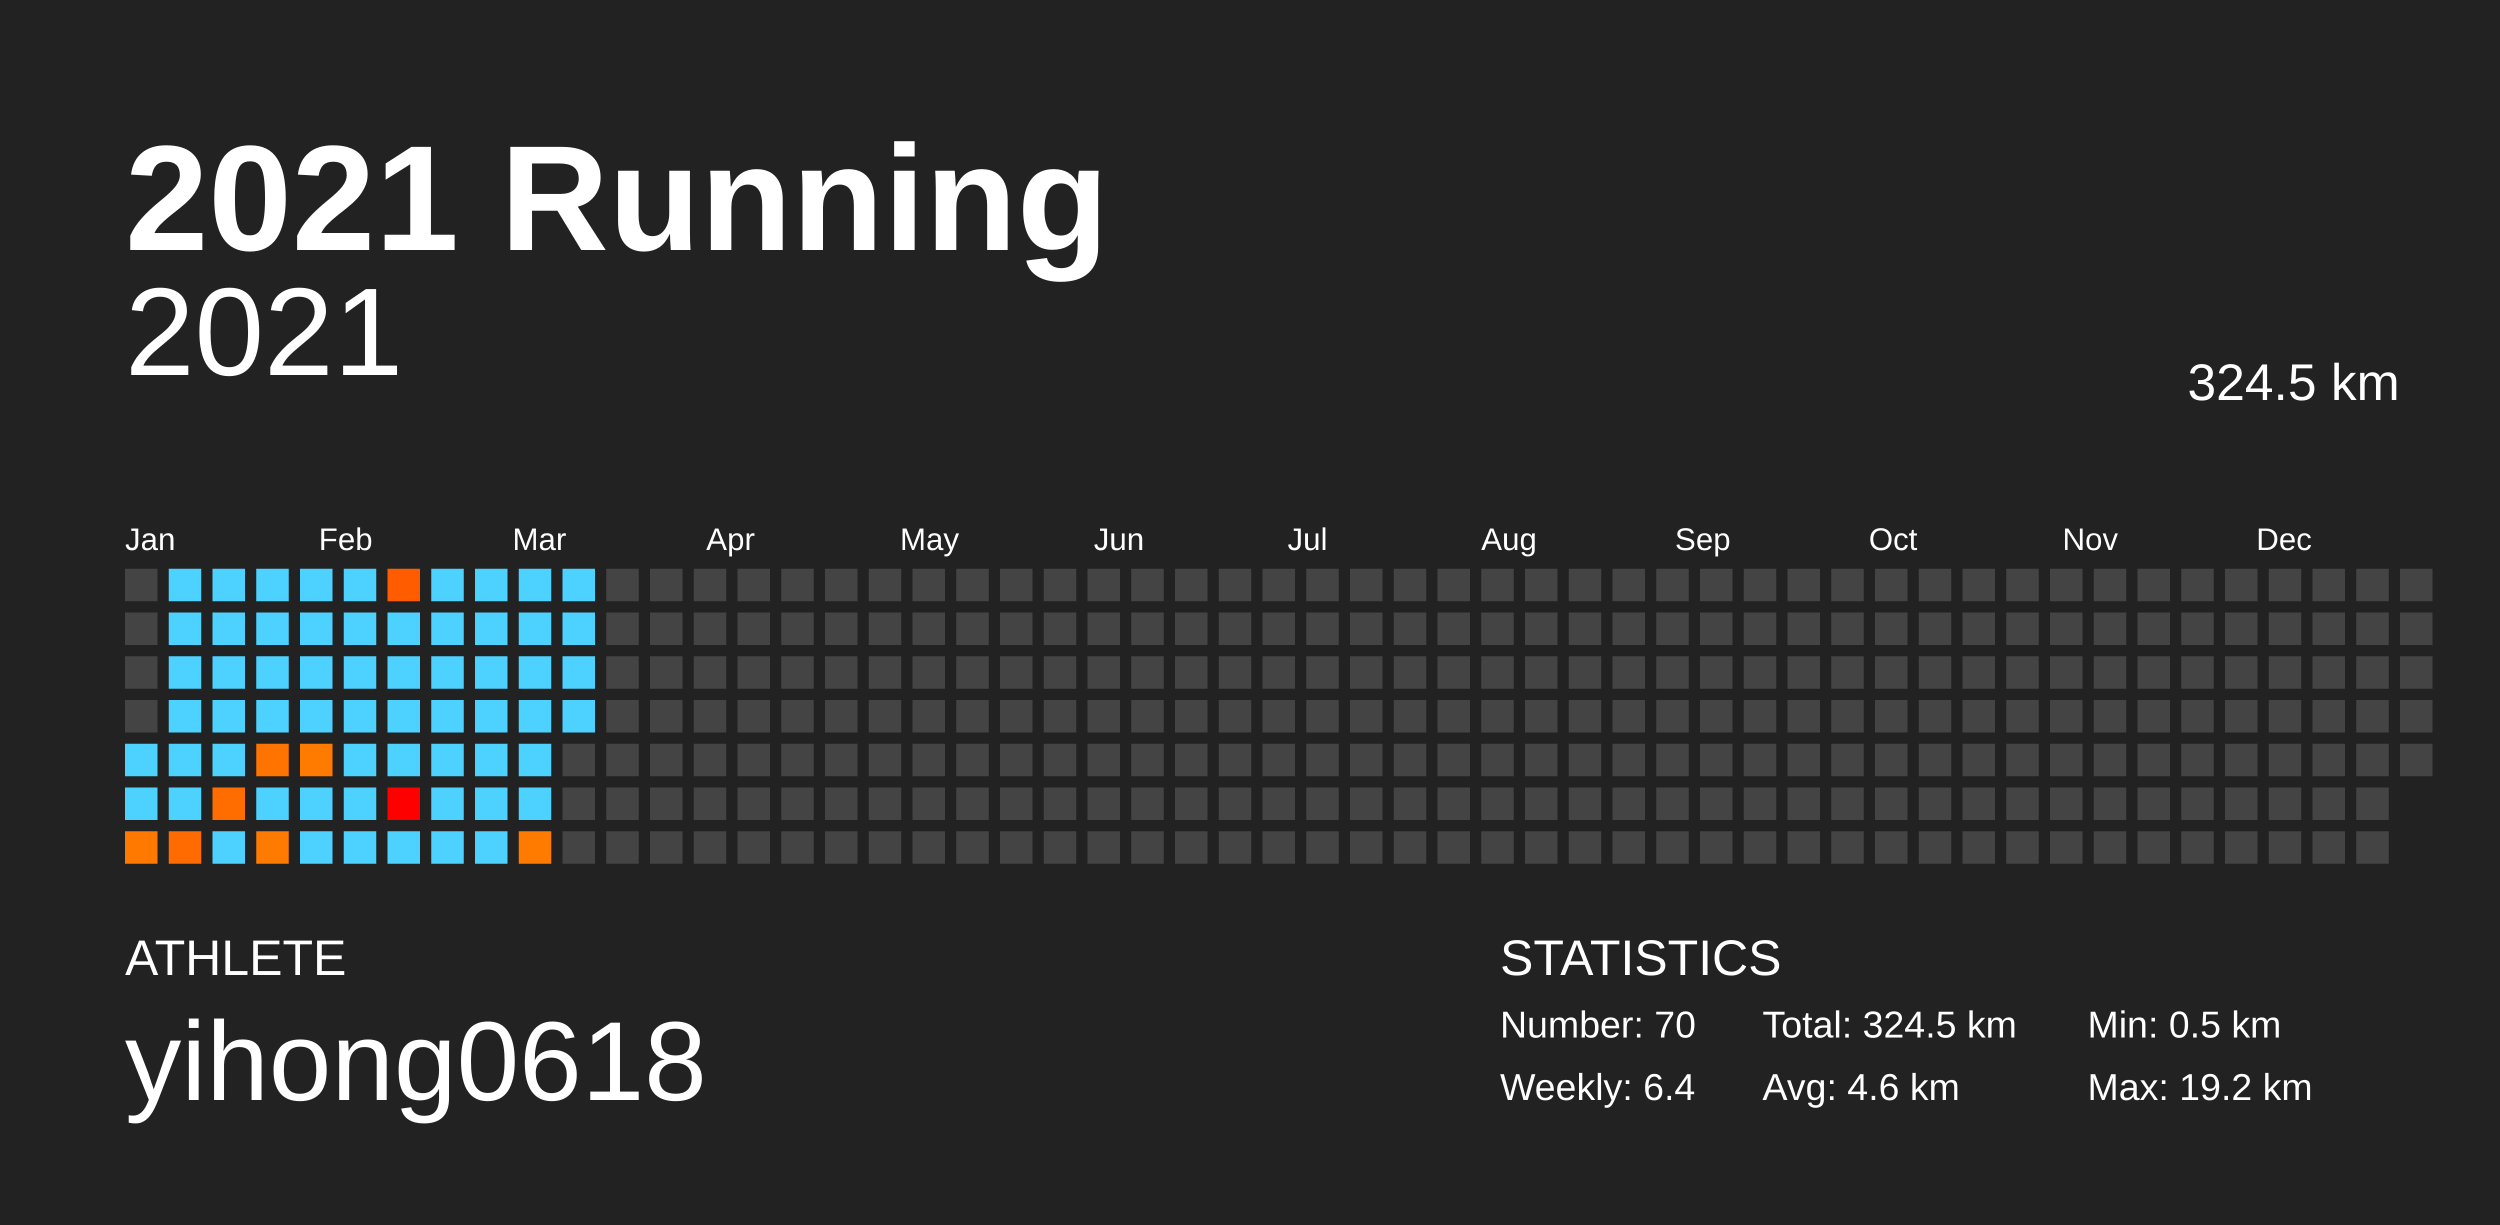
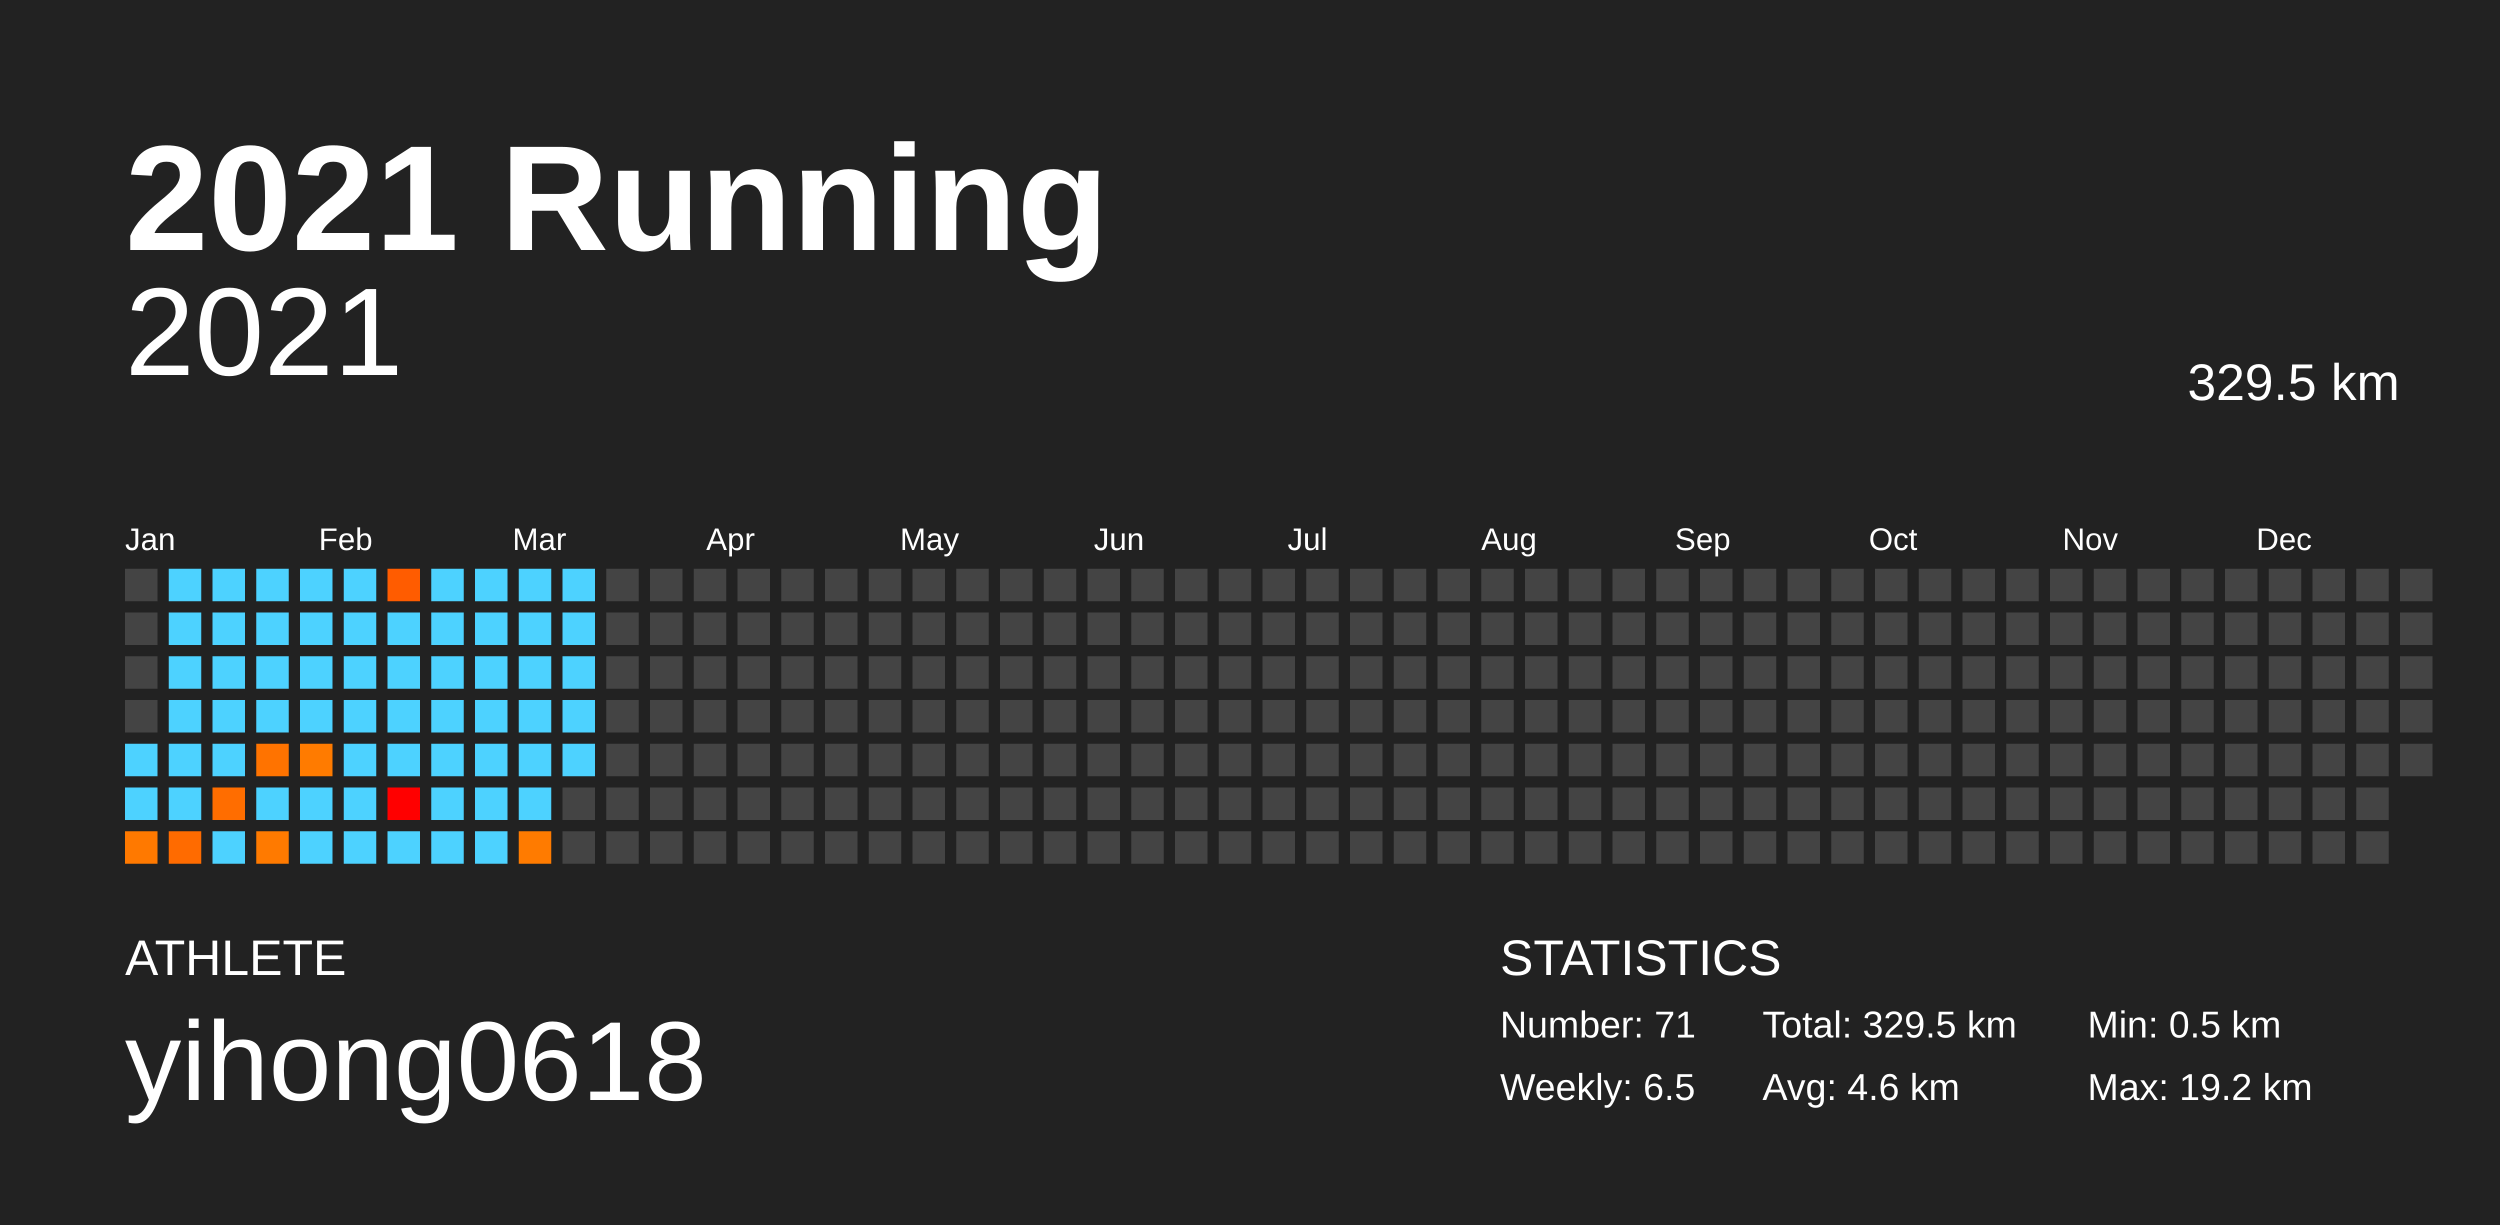
<svg xmlns="http://www.w3.org/2000/svg" baseProfile="full" height="98mm" version="1.1" viewBox="0,0,200,98" width="200mm">
  <defs />
  <rect fill="#222222" height="98" width="200" x="0" y="0" />
  <text fill="#FFFFFF" style="font-size:12px; font-family:Arial; font-weight:bold;" x="10" y="20">2021 Running</text>
  <text fill="#FFFFFF" style="font-size:4px; font-family:Arial" x="10" y="78">ATHLETE</text>
  <text fill="#FFFFFF" style="font-size:9px; font-family:Arial" x="10" y="88">yihong0618</text>
  <text fill="#FFFFFF" style="font-size:4px; font-family:Arial" x="120" y="78">STATISTICS</text>
-   <text fill="#FFFFFF" style="font-size:3px; font-family:Arial" x="120" y="83">Number: 70</text>
-   <text fill="#FFFFFF" style="font-size:3px; font-family:Arial" x="120" y="88">Weekly: 6.4</text>
-   <text fill="#FFFFFF" style="font-size:3px; font-family:Arial" x="141" y="83">Total: 324.5 km</text>
+   <text fill="#FFFFFF" style="font-size:3px; font-family:Arial" x="120" y="83">Number: 71</text>
+   <text fill="#FFFFFF" style="font-size:3px; font-family:Arial" x="120" y="88">Weekly: 6.5</text>
+   <text fill="#FFFFFF" style="font-size:3px; font-family:Arial" x="141" y="83">Total: 329.5 km</text>
  <text fill="#FFFFFF" style="font-size:3px; font-family:Arial" x="141" y="88">Avg: 4.6 km</text>
  <text fill="#FFFFFF" style="font-size:3px; font-family:Arial" x="167" y="83">Min: 0.5 km</text>
  <text fill="#FFFFFF" style="font-size:3px; font-family:Arial" x="167" y="88">Max: 19.2 km</text>
  <text alignment-baseline="hanging" fill="#FFFFFF" style="font-size:10.0px; font-family:Arial;" x="10" y="30">2021</text>
-   <text alignment-baseline="hanging" fill="#FFFFFF" style="font-size:4.125px; font-family:Arial;" x="175" y="32">324.5 km</text>
+   <text alignment-baseline="hanging" fill="#FFFFFF" style="font-size:4.125px; font-family:Arial;" x="175" y="32">329.5 km</text>
  <text fill="#FFFFFF" style="font-size:2.5px; font-family:Arial" x="10.0" y="44">Jan</text>
  <text fill="#FFFFFF" style="font-size:2.5px; font-family:Arial" x="25.5" y="44">Feb</text>
  <text fill="#FFFFFF" style="font-size:2.5px; font-family:Arial" x="41.0" y="44">Mar</text>
  <text fill="#FFFFFF" style="font-size:2.5px; font-family:Arial" x="56.5" y="44">Apr</text>
  <text fill="#FFFFFF" style="font-size:2.5px; font-family:Arial" x="72.0" y="44">May</text>
  <text fill="#FFFFFF" style="font-size:2.5px; font-family:Arial" x="87.5" y="44">Jun</text>
  <text fill="#FFFFFF" style="font-size:2.5px; font-family:Arial" x="103.0" y="44">Jul</text>
  <text fill="#FFFFFF" style="font-size:2.5px; font-family:Arial" x="118.5" y="44">Aug</text>
  <text fill="#FFFFFF" style="font-size:2.5px; font-family:Arial" x="134.0" y="44">Sep</text>
  <text fill="#FFFFFF" style="font-size:2.5px; font-family:Arial" x="149.5" y="44">Oct</text>
  <text fill="#FFFFFF" style="font-size:2.5px; font-family:Arial" x="165.0" y="44">Nov</text>
  <text fill="#FFFFFF" style="font-size:2.5px; font-family:Arial" x="180.5" y="44">Dec</text>
  <rect fill="#444444" height="2.6" width="2.6" x="10.0" y="45.5" />
  <rect fill="#444444" height="2.6" width="2.6" x="10.0" y="49.0" />
  <rect fill="#444444" height="2.6" width="2.6" x="10.0" y="52.5" />
  <rect fill="#444444" height="2.6" width="2.6" x="10.0" y="56.0" />
  <rect fill="#4dd2ff" height="2.6" width="2.6" x="10.0" y="59.5" />
  <rect fill="#4dd2ff" height="2.6" width="2.6" x="10.0" y="63.0" />
  <rect fill="#ff7900" height="2.6" width="2.6" x="10.0" y="66.5" />
  <rect fill="#4dd2ff" height="2.6" width="2.6" x="13.5" y="45.5" />
  <rect fill="#4dd2ff" height="2.6" width="2.6" x="13.5" y="49.0" />
  <rect fill="#4dd2ff" height="2.6" width="2.6" x="13.5" y="52.5" />
  <rect fill="#4dd2ff" height="2.6" width="2.6" x="13.5" y="56.0" />
  <rect fill="#4dd2ff" height="2.6" width="2.6" x="13.5" y="59.5" />
  <rect fill="#4dd2ff" height="2.6" width="2.6" x="13.5" y="63.0" />
  <rect fill="#ff6b00" height="2.6" width="2.6" x="13.5" y="66.5" />
  <rect fill="#4dd2ff" height="2.6" width="2.6" x="17.0" y="45.5" />
  <rect fill="#4dd2ff" height="2.6" width="2.6" x="17.0" y="49.0" />
  <rect fill="#4dd2ff" height="2.6" width="2.6" x="17.0" y="52.5" />
  <rect fill="#4dd2ff" height="2.6" width="2.6" x="17.0" y="56.0" />
  <rect fill="#4dd2ff" height="2.6" width="2.6" x="17.0" y="59.5" />
  <rect fill="#ff6d00" height="2.6" width="2.6" x="17.0" y="63.0" />
  <rect fill="#4dd2ff" height="2.6" width="2.6" x="17.0" y="66.5" />
  <rect fill="#4dd2ff" height="2.6" width="2.6" x="20.5" y="45.5" />
  <rect fill="#4dd2ff" height="2.6" width="2.6" x="20.5" y="49.0" />
  <rect fill="#4dd2ff" height="2.6" width="2.6" x="20.5" y="52.5" />
  <rect fill="#4dd2ff" height="2.6" width="2.6" x="20.5" y="56.0" />
  <rect fill="#ff7300" height="2.6" width="2.6" x="20.5" y="59.5" />
  <rect fill="#4dd2ff" height="2.6" width="2.6" x="20.5" y="63.0" />
  <rect fill="#ff7a00" height="2.6" width="2.6" x="20.5" y="66.5" />
  <rect fill="#4dd2ff" height="2.6" width="2.6" x="24.0" y="45.5" />
  <rect fill="#4dd2ff" height="2.6" width="2.6" x="24.0" y="49.0" />
  <rect fill="#4dd2ff" height="2.6" width="2.6" x="24.0" y="52.5" />
  <rect fill="#4dd2ff" height="2.6" width="2.6" x="24.0" y="56.0" />
  <rect fill="#ff7b00" height="2.6" width="2.6" x="24.0" y="59.5" />
  <rect fill="#4dd2ff" height="2.6" width="2.6" x="24.0" y="63.0" />
  <rect fill="#4dd2ff" height="2.6" width="2.6" x="24.0" y="66.5" />
  <rect fill="#4dd2ff" height="2.6" width="2.6" x="27.5" y="45.5" />
  <rect fill="#4dd2ff" height="2.6" width="2.6" x="27.5" y="49.0" />
  <rect fill="#4dd2ff" height="2.6" width="2.6" x="27.5" y="52.5" />
  <rect fill="#4dd2ff" height="2.6" width="2.6" x="27.5" y="56.0" />
  <rect fill="#4dd2ff" height="2.6" width="2.6" x="27.5" y="59.5" />
  <rect fill="#4dd2ff" height="2.6" width="2.6" x="27.5" y="63.0" />
  <rect fill="#4dd2ff" height="2.6" width="2.6" x="27.5" y="66.5" />
  <rect fill="#ff5c00" height="2.6" width="2.6" x="31.0" y="45.5" />
  <rect fill="#4dd2ff" height="2.6" width="2.6" x="31.0" y="49.0" />
  <rect fill="#4dd2ff" height="2.6" width="2.6" x="31.0" y="52.5" />
  <rect fill="#4dd2ff" height="2.6" width="2.6" x="31.0" y="56.0" />
  <rect fill="#4dd2ff" height="2.6" width="2.6" x="31.0" y="59.5" />
  <rect fill="#ff0000" height="2.6" width="2.6" x="31.0" y="63.0" />
  <rect fill="#4dd2ff" height="2.6" width="2.6" x="31.0" y="66.5" />
  <rect fill="#4dd2ff" height="2.6" width="2.6" x="34.5" y="45.5" />
  <rect fill="#4dd2ff" height="2.6" width="2.6" x="34.5" y="49.0" />
  <rect fill="#4dd2ff" height="2.6" width="2.6" x="34.5" y="52.5" />
  <rect fill="#4dd2ff" height="2.6" width="2.6" x="34.5" y="56.0" />
  <rect fill="#4dd2ff" height="2.6" width="2.6" x="34.5" y="59.5" />
  <rect fill="#4dd2ff" height="2.6" width="2.6" x="34.5" y="63.0" />
  <rect fill="#4dd2ff" height="2.6" width="2.6" x="34.5" y="66.5" />
  <rect fill="#4dd2ff" height="2.6" width="2.6" x="38.0" y="45.5" />
  <rect fill="#4dd2ff" height="2.6" width="2.6" x="38.0" y="49.0" />
  <rect fill="#4dd2ff" height="2.6" width="2.6" x="38.0" y="52.5" />
  <rect fill="#4dd2ff" height="2.6" width="2.6" x="38.0" y="56.0" />
  <rect fill="#4dd2ff" height="2.6" width="2.6" x="38.0" y="59.5" />
  <rect fill="#4dd2ff" height="2.6" width="2.6" x="38.0" y="63.0" />
  <rect fill="#4dd2ff" height="2.6" width="2.6" x="38.0" y="66.5" />
  <rect fill="#4dd2ff" height="2.6" width="2.6" x="41.5" y="45.5" />
  <rect fill="#4dd2ff" height="2.6" width="2.6" x="41.5" y="49.0" />
  <rect fill="#4dd2ff" height="2.6" width="2.6" x="41.5" y="52.5" />
  <rect fill="#4dd2ff" height="2.6" width="2.6" x="41.5" y="56.0" />
  <rect fill="#4dd2ff" height="2.6" width="2.6" x="41.5" y="59.5" />
  <rect fill="#4dd2ff" height="2.6" width="2.6" x="41.5" y="63.0" />
  <rect fill="#ff7b00" height="2.6" width="2.6" x="41.5" y="66.5" />
  <rect fill="#4dd2ff" height="2.6" width="2.6" x="45.0" y="45.5" />
  <rect fill="#4dd2ff" height="2.6" width="2.6" x="45.0" y="49.0" />
  <rect fill="#4dd2ff" height="2.6" width="2.6" x="45.0" y="52.5" />
  <rect fill="#4dd2ff" height="2.6" width="2.6" x="45.0" y="56.0" />
-   <rect fill="#444444" height="2.6" width="2.6" x="45.0" y="59.5" />
+   <rect fill="#4dd2ff" height="2.6" width="2.6" x="45.0" y="59.5" />
  <rect fill="#444444" height="2.6" width="2.6" x="45.0" y="63.0" />
  <rect fill="#444444" height="2.6" width="2.6" x="45.0" y="66.5" />
  <rect fill="#444444" height="2.6" width="2.6" x="48.5" y="45.5" />
  <rect fill="#444444" height="2.6" width="2.6" x="48.5" y="49.0" />
  <rect fill="#444444" height="2.6" width="2.6" x="48.5" y="52.5" />
  <rect fill="#444444" height="2.6" width="2.6" x="48.5" y="56.0" />
  <rect fill="#444444" height="2.6" width="2.6" x="48.5" y="59.5" />
  <rect fill="#444444" height="2.6" width="2.6" x="48.5" y="63.0" />
  <rect fill="#444444" height="2.6" width="2.6" x="48.5" y="66.5" />
  <rect fill="#444444" height="2.6" width="2.6" x="52.0" y="45.5" />
  <rect fill="#444444" height="2.6" width="2.6" x="52.0" y="49.0" />
  <rect fill="#444444" height="2.6" width="2.6" x="52.0" y="52.5" />
  <rect fill="#444444" height="2.6" width="2.6" x="52.0" y="56.0" />
  <rect fill="#444444" height="2.6" width="2.6" x="52.0" y="59.5" />
  <rect fill="#444444" height="2.6" width="2.6" x="52.0" y="63.0" />
  <rect fill="#444444" height="2.6" width="2.6" x="52.0" y="66.5" />
  <rect fill="#444444" height="2.6" width="2.6" x="55.5" y="45.5" />
  <rect fill="#444444" height="2.6" width="2.6" x="55.5" y="49.0" />
  <rect fill="#444444" height="2.6" width="2.6" x="55.5" y="52.5" />
  <rect fill="#444444" height="2.6" width="2.6" x="55.5" y="56.0" />
  <rect fill="#444444" height="2.6" width="2.6" x="55.5" y="59.5" />
  <rect fill="#444444" height="2.6" width="2.6" x="55.5" y="63.0" />
  <rect fill="#444444" height="2.6" width="2.6" x="55.5" y="66.5" />
  <rect fill="#444444" height="2.6" width="2.6" x="59.0" y="45.5" />
  <rect fill="#444444" height="2.6" width="2.6" x="59.0" y="49.0" />
  <rect fill="#444444" height="2.6" width="2.6" x="59.0" y="52.5" />
  <rect fill="#444444" height="2.6" width="2.6" x="59.0" y="56.0" />
  <rect fill="#444444" height="2.6" width="2.6" x="59.0" y="59.5" />
  <rect fill="#444444" height="2.6" width="2.6" x="59.0" y="63.0" />
  <rect fill="#444444" height="2.6" width="2.6" x="59.0" y="66.5" />
  <rect fill="#444444" height="2.6" width="2.6" x="62.5" y="45.5" />
  <rect fill="#444444" height="2.6" width="2.6" x="62.5" y="49.0" />
  <rect fill="#444444" height="2.6" width="2.6" x="62.5" y="52.5" />
  <rect fill="#444444" height="2.6" width="2.6" x="62.5" y="56.0" />
  <rect fill="#444444" height="2.6" width="2.6" x="62.5" y="59.5" />
  <rect fill="#444444" height="2.6" width="2.6" x="62.5" y="63.0" />
  <rect fill="#444444" height="2.6" width="2.6" x="62.5" y="66.5" />
  <rect fill="#444444" height="2.6" width="2.6" x="66.0" y="45.5" />
  <rect fill="#444444" height="2.6" width="2.6" x="66.0" y="49.0" />
  <rect fill="#444444" height="2.6" width="2.6" x="66.0" y="52.5" />
  <rect fill="#444444" height="2.6" width="2.6" x="66.0" y="56.0" />
  <rect fill="#444444" height="2.6" width="2.6" x="66.0" y="59.5" />
  <rect fill="#444444" height="2.6" width="2.6" x="66.0" y="63.0" />
  <rect fill="#444444" height="2.6" width="2.6" x="66.0" y="66.5" />
  <rect fill="#444444" height="2.6" width="2.6" x="69.5" y="45.5" />
  <rect fill="#444444" height="2.6" width="2.6" x="69.5" y="49.0" />
  <rect fill="#444444" height="2.6" width="2.6" x="69.5" y="52.5" />
  <rect fill="#444444" height="2.6" width="2.6" x="69.5" y="56.0" />
  <rect fill="#444444" height="2.6" width="2.6" x="69.5" y="59.5" />
  <rect fill="#444444" height="2.6" width="2.6" x="69.5" y="63.0" />
  <rect fill="#444444" height="2.6" width="2.6" x="69.5" y="66.5" />
  <rect fill="#444444" height="2.6" width="2.6" x="73.0" y="45.5" />
  <rect fill="#444444" height="2.6" width="2.6" x="73.0" y="49.0" />
  <rect fill="#444444" height="2.6" width="2.6" x="73.0" y="52.5" />
  <rect fill="#444444" height="2.6" width="2.6" x="73.0" y="56.0" />
  <rect fill="#444444" height="2.6" width="2.6" x="73.0" y="59.5" />
  <rect fill="#444444" height="2.6" width="2.6" x="73.0" y="63.0" />
  <rect fill="#444444" height="2.6" width="2.6" x="73.0" y="66.5" />
  <rect fill="#444444" height="2.6" width="2.6" x="76.5" y="45.5" />
  <rect fill="#444444" height="2.6" width="2.6" x="76.5" y="49.0" />
  <rect fill="#444444" height="2.6" width="2.6" x="76.5" y="52.5" />
  <rect fill="#444444" height="2.6" width="2.6" x="76.5" y="56.0" />
  <rect fill="#444444" height="2.6" width="2.6" x="76.5" y="59.5" />
  <rect fill="#444444" height="2.6" width="2.6" x="76.5" y="63.0" />
  <rect fill="#444444" height="2.6" width="2.6" x="76.5" y="66.5" />
  <rect fill="#444444" height="2.6" width="2.6" x="80.0" y="45.5" />
  <rect fill="#444444" height="2.6" width="2.6" x="80.0" y="49.0" />
  <rect fill="#444444" height="2.6" width="2.6" x="80.0" y="52.5" />
  <rect fill="#444444" height="2.6" width="2.6" x="80.0" y="56.0" />
  <rect fill="#444444" height="2.6" width="2.6" x="80.0" y="59.5" />
  <rect fill="#444444" height="2.6" width="2.6" x="80.0" y="63.0" />
  <rect fill="#444444" height="2.6" width="2.6" x="80.0" y="66.5" />
  <rect fill="#444444" height="2.6" width="2.6" x="83.5" y="45.5" />
  <rect fill="#444444" height="2.6" width="2.6" x="83.5" y="49.0" />
  <rect fill="#444444" height="2.6" width="2.6" x="83.5" y="52.5" />
  <rect fill="#444444" height="2.6" width="2.6" x="83.5" y="56.0" />
  <rect fill="#444444" height="2.6" width="2.6" x="83.5" y="59.5" />
  <rect fill="#444444" height="2.6" width="2.6" x="83.5" y="63.0" />
  <rect fill="#444444" height="2.6" width="2.6" x="83.5" y="66.5" />
  <rect fill="#444444" height="2.6" width="2.6" x="87.0" y="45.5" />
  <rect fill="#444444" height="2.6" width="2.6" x="87.0" y="49.0" />
  <rect fill="#444444" height="2.6" width="2.6" x="87.0" y="52.5" />
  <rect fill="#444444" height="2.6" width="2.6" x="87.0" y="56.0" />
  <rect fill="#444444" height="2.6" width="2.6" x="87.0" y="59.5" />
  <rect fill="#444444" height="2.6" width="2.6" x="87.0" y="63.0" />
  <rect fill="#444444" height="2.6" width="2.6" x="87.0" y="66.5" />
  <rect fill="#444444" height="2.6" width="2.6" x="90.5" y="45.5" />
  <rect fill="#444444" height="2.6" width="2.6" x="90.5" y="49.0" />
  <rect fill="#444444" height="2.6" width="2.6" x="90.5" y="52.5" />
  <rect fill="#444444" height="2.6" width="2.6" x="90.5" y="56.0" />
  <rect fill="#444444" height="2.6" width="2.6" x="90.5" y="59.5" />
  <rect fill="#444444" height="2.6" width="2.6" x="90.5" y="63.0" />
  <rect fill="#444444" height="2.6" width="2.6" x="90.5" y="66.5" />
  <rect fill="#444444" height="2.6" width="2.6" x="94.0" y="45.5" />
  <rect fill="#444444" height="2.6" width="2.6" x="94.0" y="49.0" />
  <rect fill="#444444" height="2.6" width="2.6" x="94.0" y="52.5" />
  <rect fill="#444444" height="2.6" width="2.6" x="94.0" y="56.0" />
  <rect fill="#444444" height="2.6" width="2.6" x="94.0" y="59.5" />
  <rect fill="#444444" height="2.6" width="2.6" x="94.0" y="63.0" />
  <rect fill="#444444" height="2.6" width="2.6" x="94.0" y="66.5" />
  <rect fill="#444444" height="2.6" width="2.6" x="97.5" y="45.5" />
  <rect fill="#444444" height="2.6" width="2.6" x="97.5" y="49.0" />
  <rect fill="#444444" height="2.6" width="2.6" x="97.5" y="52.5" />
  <rect fill="#444444" height="2.6" width="2.6" x="97.5" y="56.0" />
  <rect fill="#444444" height="2.6" width="2.6" x="97.5" y="59.5" />
  <rect fill="#444444" height="2.6" width="2.6" x="97.5" y="63.0" />
  <rect fill="#444444" height="2.6" width="2.6" x="97.5" y="66.5" />
  <rect fill="#444444" height="2.6" width="2.6" x="101.0" y="45.5" />
  <rect fill="#444444" height="2.6" width="2.6" x="101.0" y="49.0" />
  <rect fill="#444444" height="2.6" width="2.6" x="101.0" y="52.5" />
  <rect fill="#444444" height="2.6" width="2.6" x="101.0" y="56.0" />
  <rect fill="#444444" height="2.6" width="2.6" x="101.0" y="59.5" />
  <rect fill="#444444" height="2.6" width="2.6" x="101.0" y="63.0" />
  <rect fill="#444444" height="2.6" width="2.6" x="101.0" y="66.5" />
  <rect fill="#444444" height="2.6" width="2.6" x="104.5" y="45.5" />
  <rect fill="#444444" height="2.6" width="2.6" x="104.5" y="49.0" />
  <rect fill="#444444" height="2.6" width="2.6" x="104.5" y="52.5" />
  <rect fill="#444444" height="2.6" width="2.6" x="104.5" y="56.0" />
  <rect fill="#444444" height="2.6" width="2.6" x="104.5" y="59.5" />
  <rect fill="#444444" height="2.6" width="2.6" x="104.5" y="63.0" />
  <rect fill="#444444" height="2.6" width="2.6" x="104.5" y="66.5" />
  <rect fill="#444444" height="2.6" width="2.6" x="108.0" y="45.5" />
  <rect fill="#444444" height="2.6" width="2.6" x="108.0" y="49.0" />
  <rect fill="#444444" height="2.6" width="2.6" x="108.0" y="52.5" />
  <rect fill="#444444" height="2.6" width="2.6" x="108.0" y="56.0" />
  <rect fill="#444444" height="2.6" width="2.6" x="108.0" y="59.5" />
  <rect fill="#444444" height="2.6" width="2.6" x="108.0" y="63.0" />
  <rect fill="#444444" height="2.6" width="2.6" x="108.0" y="66.5" />
  <rect fill="#444444" height="2.6" width="2.6" x="111.5" y="45.5" />
  <rect fill="#444444" height="2.6" width="2.6" x="111.5" y="49.0" />
  <rect fill="#444444" height="2.6" width="2.6" x="111.5" y="52.5" />
  <rect fill="#444444" height="2.6" width="2.6" x="111.5" y="56.0" />
  <rect fill="#444444" height="2.6" width="2.6" x="111.5" y="59.5" />
  <rect fill="#444444" height="2.6" width="2.6" x="111.5" y="63.0" />
  <rect fill="#444444" height="2.6" width="2.6" x="111.5" y="66.5" />
  <rect fill="#444444" height="2.6" width="2.6" x="115.0" y="45.5" />
  <rect fill="#444444" height="2.6" width="2.6" x="115.0" y="49.0" />
  <rect fill="#444444" height="2.6" width="2.6" x="115.0" y="52.5" />
  <rect fill="#444444" height="2.6" width="2.6" x="115.0" y="56.0" />
  <rect fill="#444444" height="2.6" width="2.6" x="115.0" y="59.5" />
  <rect fill="#444444" height="2.6" width="2.6" x="115.0" y="63.0" />
  <rect fill="#444444" height="2.6" width="2.6" x="115.0" y="66.5" />
  <rect fill="#444444" height="2.6" width="2.6" x="118.5" y="45.5" />
  <rect fill="#444444" height="2.6" width="2.6" x="118.5" y="49.0" />
  <rect fill="#444444" height="2.6" width="2.6" x="118.5" y="52.5" />
  <rect fill="#444444" height="2.6" width="2.6" x="118.5" y="56.0" />
  <rect fill="#444444" height="2.6" width="2.6" x="118.5" y="59.5" />
  <rect fill="#444444" height="2.6" width="2.6" x="118.5" y="63.0" />
  <rect fill="#444444" height="2.6" width="2.6" x="118.5" y="66.5" />
  <rect fill="#444444" height="2.6" width="2.6" x="122.0" y="45.5" />
  <rect fill="#444444" height="2.6" width="2.6" x="122.0" y="49.0" />
  <rect fill="#444444" height="2.6" width="2.6" x="122.0" y="52.5" />
  <rect fill="#444444" height="2.6" width="2.6" x="122.0" y="56.0" />
  <rect fill="#444444" height="2.6" width="2.6" x="122.0" y="59.5" />
  <rect fill="#444444" height="2.6" width="2.6" x="122.0" y="63.0" />
  <rect fill="#444444" height="2.6" width="2.6" x="122.0" y="66.5" />
  <rect fill="#444444" height="2.6" width="2.6" x="125.5" y="45.5" />
  <rect fill="#444444" height="2.6" width="2.6" x="125.5" y="49.0" />
  <rect fill="#444444" height="2.6" width="2.6" x="125.5" y="52.5" />
  <rect fill="#444444" height="2.6" width="2.6" x="125.5" y="56.0" />
  <rect fill="#444444" height="2.6" width="2.6" x="125.5" y="59.5" />
  <rect fill="#444444" height="2.6" width="2.6" x="125.5" y="63.0" />
  <rect fill="#444444" height="2.6" width="2.6" x="125.5" y="66.5" />
  <rect fill="#444444" height="2.6" width="2.6" x="129.0" y="45.5" />
  <rect fill="#444444" height="2.6" width="2.6" x="129.0" y="49.0" />
  <rect fill="#444444" height="2.6" width="2.6" x="129.0" y="52.5" />
  <rect fill="#444444" height="2.6" width="2.6" x="129.0" y="56.0" />
  <rect fill="#444444" height="2.6" width="2.6" x="129.0" y="59.5" />
  <rect fill="#444444" height="2.6" width="2.6" x="129.0" y="63.0" />
  <rect fill="#444444" height="2.6" width="2.6" x="129.0" y="66.5" />
  <rect fill="#444444" height="2.6" width="2.6" x="132.5" y="45.5" />
  <rect fill="#444444" height="2.6" width="2.6" x="132.5" y="49.0" />
  <rect fill="#444444" height="2.6" width="2.6" x="132.5" y="52.5" />
  <rect fill="#444444" height="2.6" width="2.6" x="132.5" y="56.0" />
  <rect fill="#444444" height="2.6" width="2.6" x="132.5" y="59.5" />
  <rect fill="#444444" height="2.6" width="2.6" x="132.5" y="63.0" />
  <rect fill="#444444" height="2.6" width="2.6" x="132.5" y="66.5" />
  <rect fill="#444444" height="2.6" width="2.6" x="136.0" y="45.5" />
  <rect fill="#444444" height="2.6" width="2.6" x="136.0" y="49.0" />
  <rect fill="#444444" height="2.6" width="2.6" x="136.0" y="52.5" />
  <rect fill="#444444" height="2.6" width="2.6" x="136.0" y="56.0" />
  <rect fill="#444444" height="2.6" width="2.6" x="136.0" y="59.5" />
  <rect fill="#444444" height="2.6" width="2.6" x="136.0" y="63.0" />
  <rect fill="#444444" height="2.6" width="2.6" x="136.0" y="66.5" />
  <rect fill="#444444" height="2.6" width="2.6" x="139.5" y="45.5" />
  <rect fill="#444444" height="2.6" width="2.6" x="139.5" y="49.0" />
  <rect fill="#444444" height="2.6" width="2.6" x="139.5" y="52.5" />
  <rect fill="#444444" height="2.6" width="2.6" x="139.5" y="56.0" />
  <rect fill="#444444" height="2.6" width="2.6" x="139.5" y="59.5" />
  <rect fill="#444444" height="2.6" width="2.6" x="139.5" y="63.0" />
  <rect fill="#444444" height="2.6" width="2.6" x="139.5" y="66.5" />
  <rect fill="#444444" height="2.6" width="2.6" x="143.0" y="45.5" />
  <rect fill="#444444" height="2.6" width="2.6" x="143.0" y="49.0" />
  <rect fill="#444444" height="2.6" width="2.6" x="143.0" y="52.5" />
  <rect fill="#444444" height="2.6" width="2.6" x="143.0" y="56.0" />
  <rect fill="#444444" height="2.6" width="2.6" x="143.0" y="59.5" />
  <rect fill="#444444" height="2.6" width="2.6" x="143.0" y="63.0" />
  <rect fill="#444444" height="2.6" width="2.6" x="143.0" y="66.5" />
  <rect fill="#444444" height="2.6" width="2.6" x="146.5" y="45.5" />
  <rect fill="#444444" height="2.6" width="2.6" x="146.5" y="49.0" />
  <rect fill="#444444" height="2.6" width="2.6" x="146.5" y="52.5" />
  <rect fill="#444444" height="2.6" width="2.6" x="146.5" y="56.0" />
  <rect fill="#444444" height="2.6" width="2.6" x="146.5" y="59.5" />
  <rect fill="#444444" height="2.6" width="2.6" x="146.5" y="63.0" />
  <rect fill="#444444" height="2.6" width="2.6" x="146.5" y="66.5" />
  <rect fill="#444444" height="2.6" width="2.6" x="150.0" y="45.5" />
  <rect fill="#444444" height="2.6" width="2.6" x="150.0" y="49.0" />
  <rect fill="#444444" height="2.6" width="2.6" x="150.0" y="52.5" />
  <rect fill="#444444" height="2.6" width="2.6" x="150.0" y="56.0" />
  <rect fill="#444444" height="2.6" width="2.6" x="150.0" y="59.5" />
  <rect fill="#444444" height="2.6" width="2.6" x="150.0" y="63.0" />
  <rect fill="#444444" height="2.6" width="2.6" x="150.0" y="66.5" />
  <rect fill="#444444" height="2.6" width="2.6" x="153.5" y="45.5" />
  <rect fill="#444444" height="2.6" width="2.6" x="153.5" y="49.0" />
  <rect fill="#444444" height="2.6" width="2.6" x="153.5" y="52.5" />
  <rect fill="#444444" height="2.6" width="2.6" x="153.5" y="56.0" />
  <rect fill="#444444" height="2.6" width="2.6" x="153.5" y="59.5" />
  <rect fill="#444444" height="2.6" width="2.6" x="153.5" y="63.0" />
  <rect fill="#444444" height="2.6" width="2.6" x="153.5" y="66.5" />
  <rect fill="#444444" height="2.6" width="2.6" x="157.0" y="45.5" />
  <rect fill="#444444" height="2.6" width="2.6" x="157.0" y="49.0" />
  <rect fill="#444444" height="2.6" width="2.6" x="157.0" y="52.5" />
  <rect fill="#444444" height="2.6" width="2.6" x="157.0" y="56.0" />
  <rect fill="#444444" height="2.6" width="2.6" x="157.0" y="59.5" />
  <rect fill="#444444" height="2.6" width="2.6" x="157.0" y="63.0" />
  <rect fill="#444444" height="2.6" width="2.6" x="157.0" y="66.5" />
  <rect fill="#444444" height="2.6" width="2.6" x="160.5" y="45.5" />
  <rect fill="#444444" height="2.6" width="2.6" x="160.5" y="49.0" />
  <rect fill="#444444" height="2.6" width="2.6" x="160.5" y="52.5" />
  <rect fill="#444444" height="2.6" width="2.6" x="160.5" y="56.0" />
  <rect fill="#444444" height="2.6" width="2.6" x="160.5" y="59.5" />
  <rect fill="#444444" height="2.6" width="2.6" x="160.5" y="63.0" />
  <rect fill="#444444" height="2.6" width="2.6" x="160.5" y="66.5" />
  <rect fill="#444444" height="2.6" width="2.6" x="164.0" y="45.5" />
  <rect fill="#444444" height="2.6" width="2.6" x="164.0" y="49.0" />
  <rect fill="#444444" height="2.6" width="2.6" x="164.0" y="52.5" />
  <rect fill="#444444" height="2.6" width="2.6" x="164.0" y="56.0" />
  <rect fill="#444444" height="2.6" width="2.6" x="164.0" y="59.5" />
  <rect fill="#444444" height="2.6" width="2.6" x="164.0" y="63.0" />
  <rect fill="#444444" height="2.6" width="2.6" x="164.0" y="66.5" />
  <rect fill="#444444" height="2.6" width="2.6" x="167.5" y="45.5" />
  <rect fill="#444444" height="2.6" width="2.6" x="167.5" y="49.0" />
  <rect fill="#444444" height="2.6" width="2.6" x="167.5" y="52.5" />
  <rect fill="#444444" height="2.6" width="2.6" x="167.5" y="56.0" />
  <rect fill="#444444" height="2.6" width="2.6" x="167.5" y="59.5" />
  <rect fill="#444444" height="2.6" width="2.6" x="167.5" y="63.0" />
  <rect fill="#444444" height="2.6" width="2.6" x="167.5" y="66.5" />
  <rect fill="#444444" height="2.6" width="2.6" x="171.0" y="45.5" />
  <rect fill="#444444" height="2.6" width="2.6" x="171.0" y="49.0" />
  <rect fill="#444444" height="2.6" width="2.6" x="171.0" y="52.5" />
  <rect fill="#444444" height="2.6" width="2.6" x="171.0" y="56.0" />
  <rect fill="#444444" height="2.6" width="2.6" x="171.0" y="59.5" />
  <rect fill="#444444" height="2.6" width="2.6" x="171.0" y="63.0" />
  <rect fill="#444444" height="2.6" width="2.6" x="171.0" y="66.5" />
  <rect fill="#444444" height="2.6" width="2.6" x="174.5" y="45.5" />
  <rect fill="#444444" height="2.6" width="2.6" x="174.5" y="49.0" />
  <rect fill="#444444" height="2.6" width="2.6" x="174.5" y="52.5" />
  <rect fill="#444444" height="2.6" width="2.6" x="174.5" y="56.0" />
  <rect fill="#444444" height="2.6" width="2.6" x="174.5" y="59.5" />
  <rect fill="#444444" height="2.6" width="2.6" x="174.5" y="63.0" />
  <rect fill="#444444" height="2.6" width="2.6" x="174.5" y="66.5" />
  <rect fill="#444444" height="2.6" width="2.6" x="178.0" y="45.5" />
  <rect fill="#444444" height="2.6" width="2.6" x="178.0" y="49.0" />
  <rect fill="#444444" height="2.6" width="2.6" x="178.0" y="52.5" />
  <rect fill="#444444" height="2.6" width="2.6" x="178.0" y="56.0" />
  <rect fill="#444444" height="2.6" width="2.6" x="178.0" y="59.5" />
  <rect fill="#444444" height="2.6" width="2.6" x="178.0" y="63.0" />
  <rect fill="#444444" height="2.6" width="2.6" x="178.0" y="66.5" />
  <rect fill="#444444" height="2.6" width="2.6" x="181.5" y="45.5" />
  <rect fill="#444444" height="2.6" width="2.6" x="181.5" y="49.0" />
  <rect fill="#444444" height="2.6" width="2.6" x="181.5" y="52.5" />
  <rect fill="#444444" height="2.6" width="2.6" x="181.5" y="56.0" />
  <rect fill="#444444" height="2.6" width="2.6" x="181.5" y="59.5" />
  <rect fill="#444444" height="2.6" width="2.6" x="181.5" y="63.0" />
  <rect fill="#444444" height="2.6" width="2.6" x="181.5" y="66.5" />
  <rect fill="#444444" height="2.6" width="2.6" x="185.0" y="45.5" />
  <rect fill="#444444" height="2.6" width="2.6" x="185.0" y="49.0" />
  <rect fill="#444444" height="2.6" width="2.6" x="185.0" y="52.5" />
  <rect fill="#444444" height="2.6" width="2.6" x="185.0" y="56.0" />
  <rect fill="#444444" height="2.6" width="2.6" x="185.0" y="59.5" />
  <rect fill="#444444" height="2.6" width="2.6" x="185.0" y="63.0" />
  <rect fill="#444444" height="2.6" width="2.6" x="185.0" y="66.5" />
  <rect fill="#444444" height="2.6" width="2.6" x="188.5" y="45.5" />
  <rect fill="#444444" height="2.6" width="2.6" x="188.5" y="49.0" />
  <rect fill="#444444" height="2.6" width="2.6" x="188.5" y="52.5" />
  <rect fill="#444444" height="2.6" width="2.6" x="188.5" y="56.0" />
  <rect fill="#444444" height="2.6" width="2.6" x="188.5" y="59.5" />
  <rect fill="#444444" height="2.6" width="2.6" x="188.5" y="63.0" />
  <rect fill="#444444" height="2.6" width="2.6" x="188.5" y="66.5" />
  <rect fill="#444444" height="2.6" width="2.6" x="192.0" y="45.5" />
  <rect fill="#444444" height="2.6" width="2.6" x="192.0" y="49.0" />
  <rect fill="#444444" height="2.6" width="2.6" x="192.0" y="52.5" />
  <rect fill="#444444" height="2.6" width="2.6" x="192.0" y="56.0" />
  <rect fill="#444444" height="2.6" width="2.6" x="192.0" y="59.5" />
</svg>
